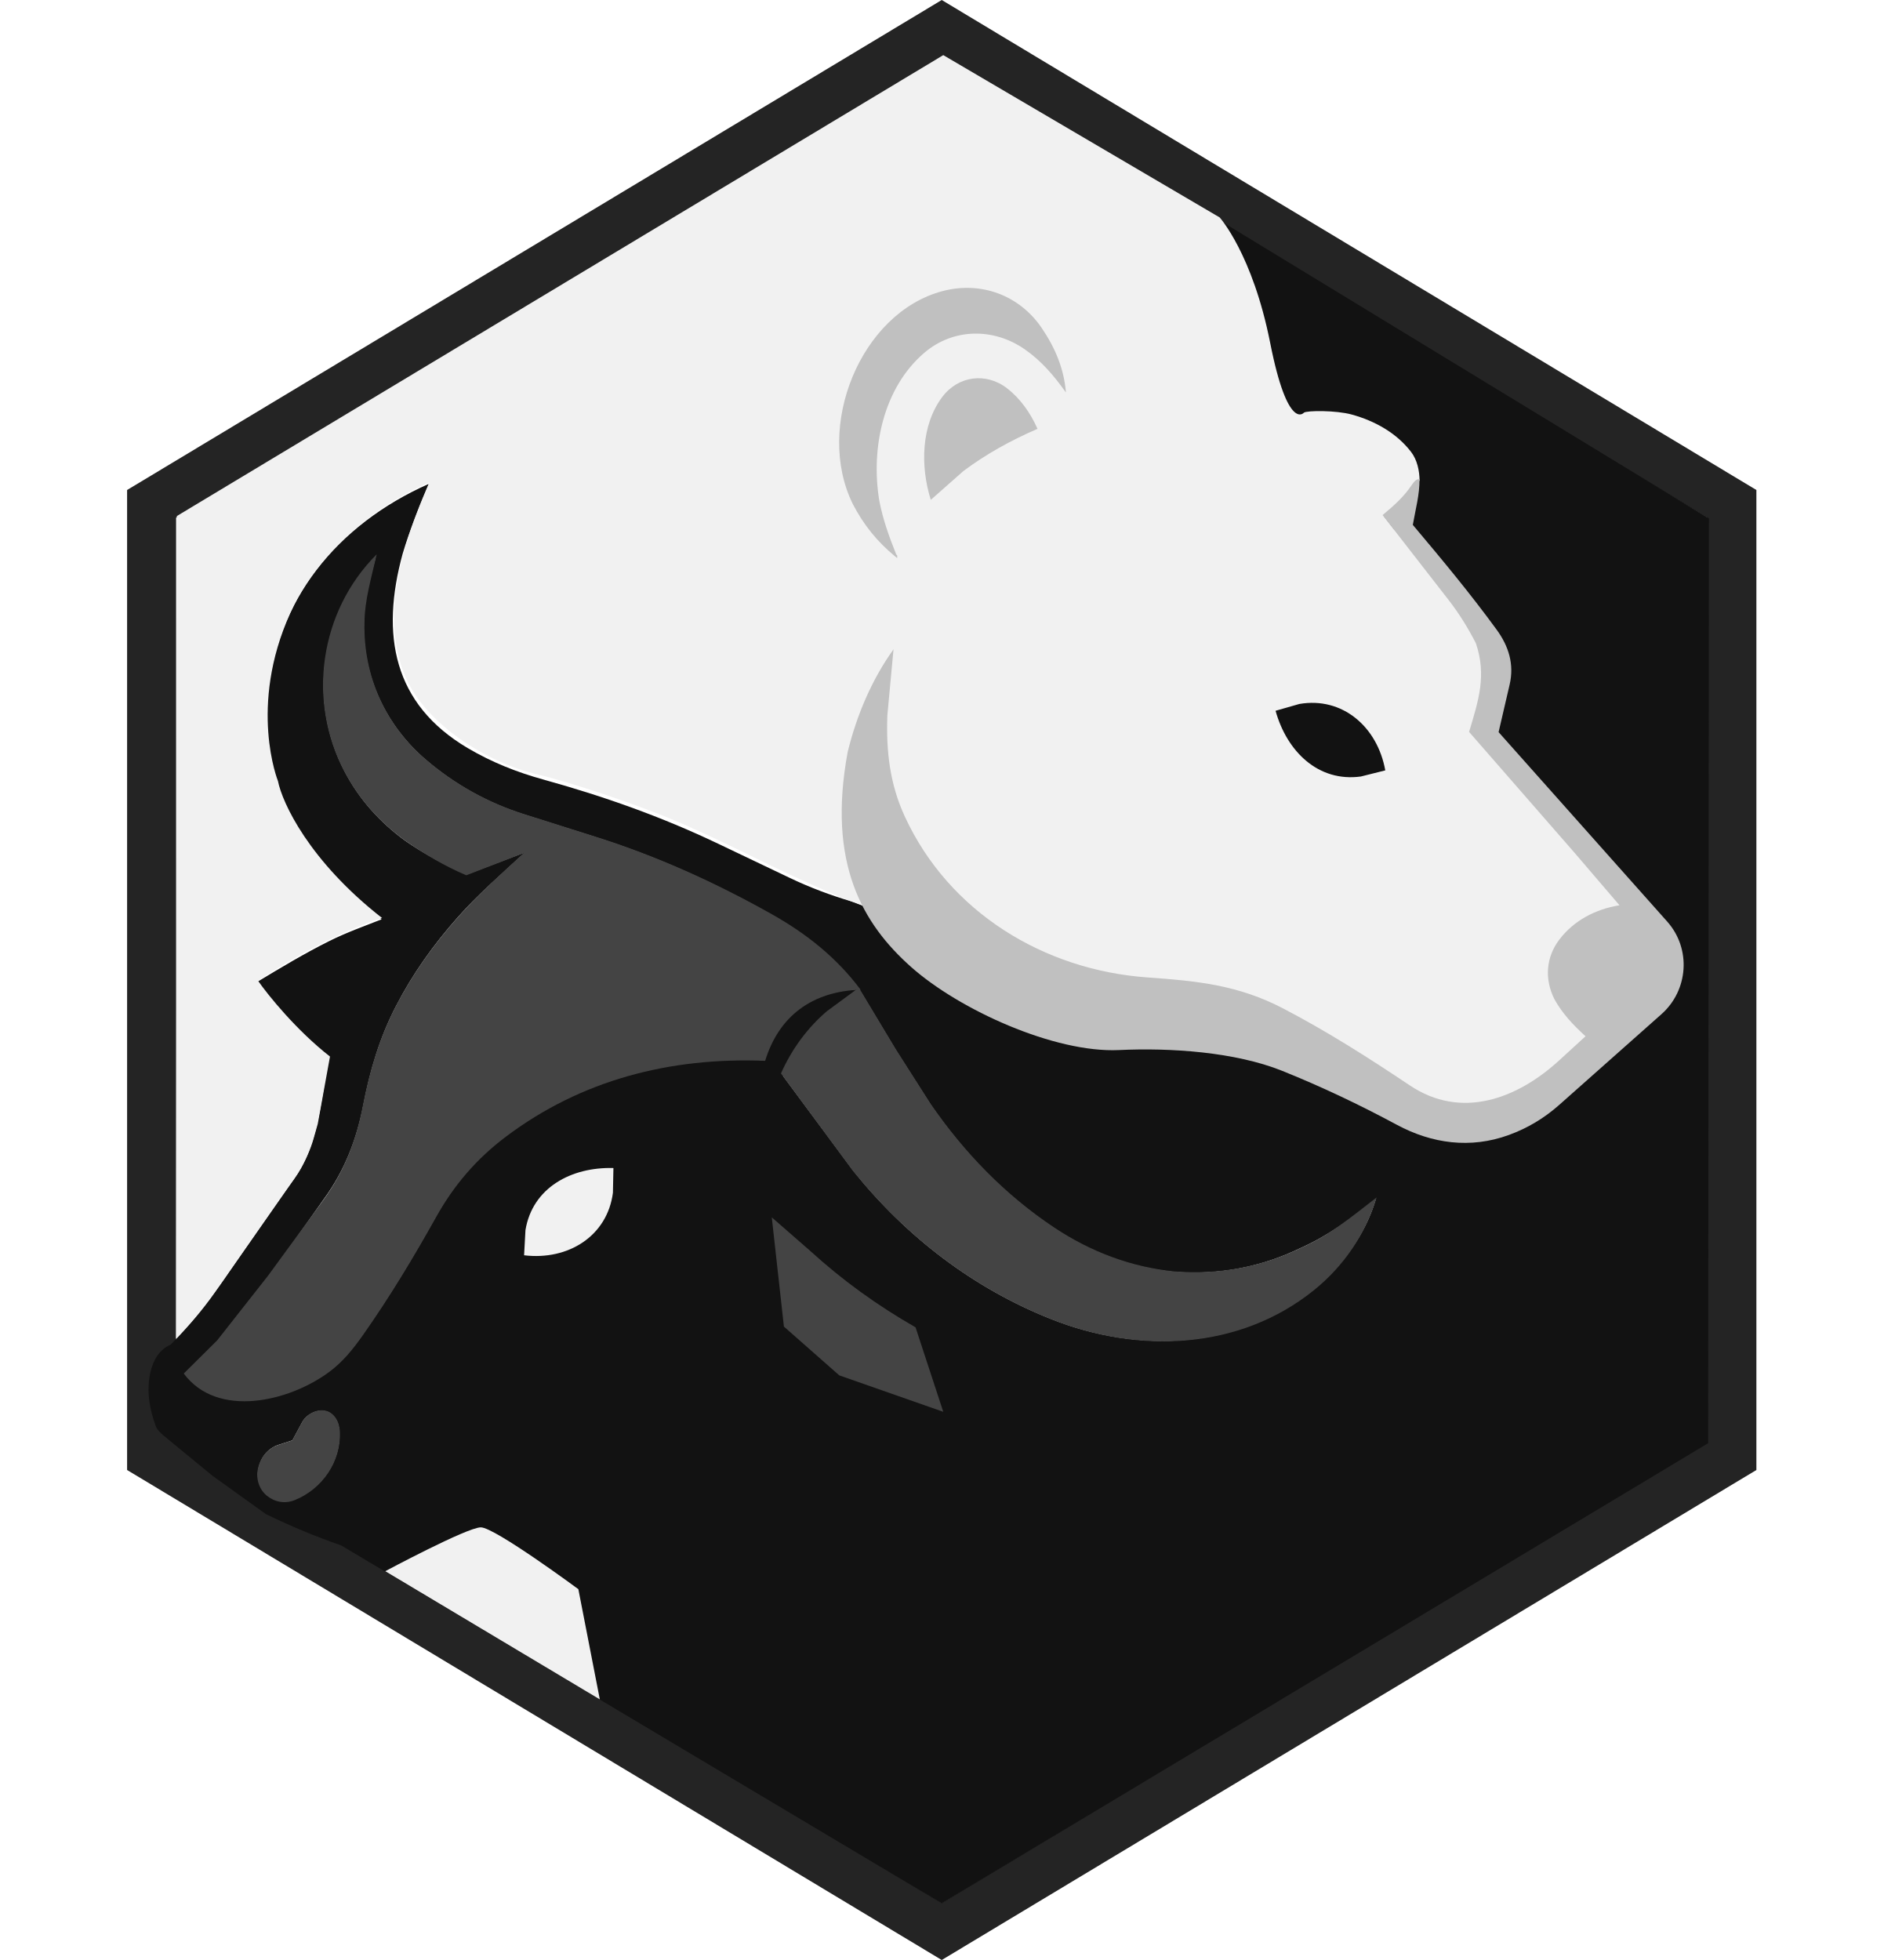
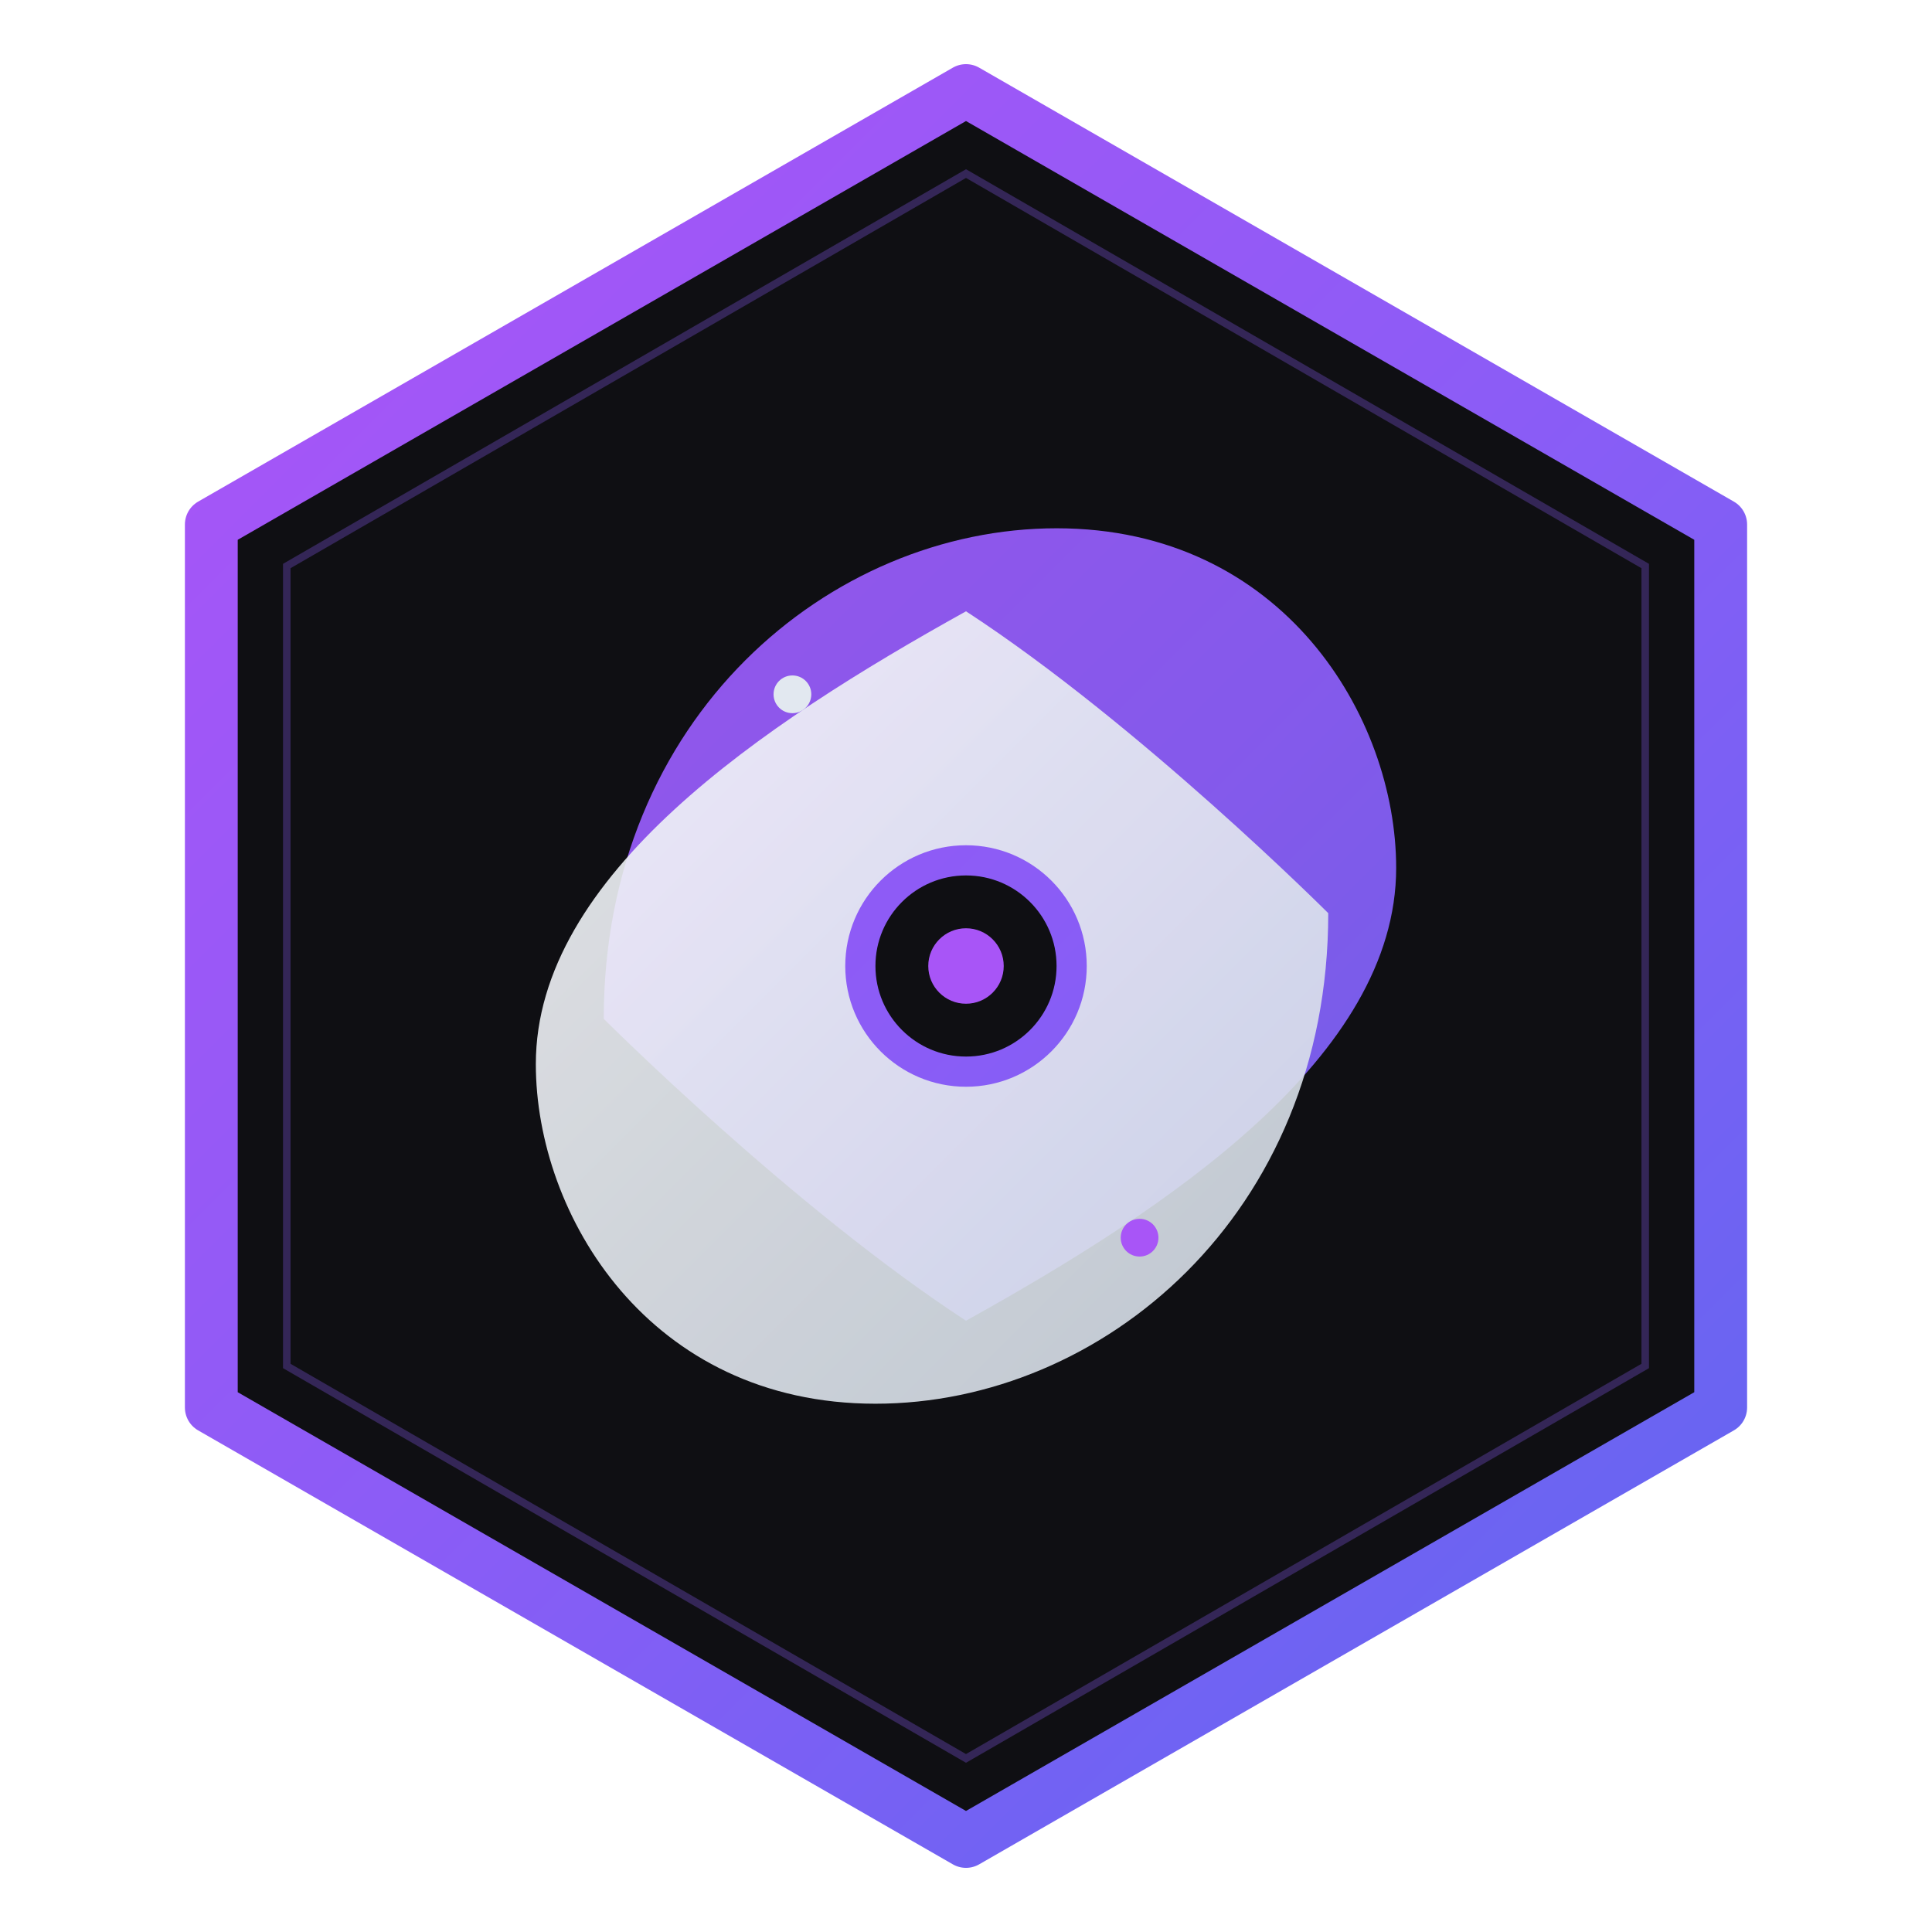
- <svg xmlns="http://www.w3.org/2000/svg" width="1230" height="1280" viewBox="0 0 1230 1280" fill="none">
-   <path d="M1131 329.047V950.952L615 1261.33L99 950.952V329.047L615 18.671L1131 329.047Z" stroke="#242424" stroke-width="32" />
-   <path d="M101.855 931.72C97.575 920.28 95.484 908.1 98.254 895.96C100.195 888.09 104.005 881.37 111.475 878.11C122.265 867.07 131.925 856.04 140.805 843.32L192.555 769.24C203.185 754.02 207.195 735.99 210.205 717.98L214.755 690.71C196.565 676.6 181.425 659.83 167.915 641.27C183.945 631.61 198.835 622.66 214.965 614.6C226.245 608.97 237.655 604.94 249.195 600.38C236.175 589.42 224.795 579.72 214.285 567.88C186.065 537.8 171.695 498.51 174.645 457.25C179.265 392.42 220.345 342.47 279.955 316.02C273.485 332.09 267.545 346.08 262.955 361.64C248.455 414.57 256.685 459.81 305.555 488.61C321.155 497.8 337.345 504.25 355.005 509.14C394.455 520.06 432.095 533.4 469.065 551.04L515.835 573.36C529.085 579.68 542.355 584.63 555.915 588.64C595.155 600.27 621.99 664.68 664 662.7C697.64 661.11 755.17 657.11 786 669.5C811.89 679.9 842.95 679.13 867.5 692.33C890.44 704.66 926.09 741.04 951 732C963.29 727.54 1022.6 701.11 1032.5 692.33L1085 614.6C1102.5 599.07 1008.42 531.89 992.5 514L971 475V417L922 359.5C925.08 346.26 892.91 341.85 885 331C867.74 307.33 811.11 258.19 792 235.5C793.82 225.13 756.09 194.98 756 185C755.94 178.56 795 143 795 143L1116 338.5L1115.5 942.5L615 1243L222.865 1009.28C205.605 1003.25 189.815 996.71 173.535 988.73L138.595 963.65L106.745 937.43C104.935 935.94 102.545 933.52 101.875 931.73L101.855 931.72ZM237.085 871.09C254.915 845.77 270.145 820.33 285.045 793.7C296.625 773.02 311.235 755.99 330.215 741.69C379.115 704.84 436.845 689.87 498.725 692.33C507.705 663.13 529.305 647.12 560.745 646.06C545.125 625.11 525.415 609.56 503.045 596.97C466.495 576.4 428.715 559.28 388.705 546.62L342.255 531.92C318.385 524.37 297.015 512.42 278.025 496.16C251.855 473.75 236.825 441.55 237.615 407.03C237.825 392.17 241.155 379.16 245.325 364.04C208.665 401.59 201.145 458.18 225.165 503.95C234.665 522.05 247.895 536.74 264.335 548.85C277.265 557.83 290.555 564.95 304.885 571.04L343.085 556.53C327.435 570.98 312.505 583.7 298.705 599.31C282.905 617.18 269.515 635.94 258.555 657.16C247.885 677.81 241.625 699.1 237.215 721.9C232.875 744.36 224.925 764.65 211.465 783.09L176.5 832.5L144 875.5L122.5 897C144.32 926.42 189.585 914.06 215.765 894.41C224.285 888.01 230.675 880.17 237.075 871.08L237.085 871.09ZM898.375 783.44C881.865 796.17 867.215 807.07 849.435 815C823.225 827.75 795.495 832.8 766.205 830.56C738.255 827.69 712.215 817.91 688.705 802.35C656.585 781.09 630.025 753.68 608.195 722.07L585.545 686.62L561.935 647.42L541.095 662.7C528.275 673.74 518.445 687.17 511.455 702.77L557.425 764.81C591.765 807.58 635.525 841.19 686.625 861.46C743.335 883.96 808.775 881.35 856.945 842.54C875.945 827.23 891.135 807.37 898.385 783.45L898.375 783.44ZM614.575 920.51L596.855 866.63C572.195 852.53 550.125 836.62 529.455 817.81L504.925 796.44L512.685 866.13L548.085 897.26L614.575 920.51ZM168.785 958.83C167.225 965.89 169.995 972.55 174.605 976.25C179.675 980.31 186.205 981.56 192.565 979.01C210.325 971.88 222.515 954.26 221.685 935C221.415 928.69 218.015 922.48 211.865 921.43C206.275 920.48 199.955 923.95 197.325 928.84L190.975 940.62L181.975 943.54C175.135 945.76 170.425 951.43 168.795 958.81L168.785 958.83Z" fill="#121212" />
-   <path d="M236.733 872.287C230.302 881.415 223.88 889.288 215.318 895.715C189.009 915.438 141.938 926.544 120 897L141.797 875.38L174.95 833.224L210.997 783.927C224.533 765.42 232.512 745.035 236.874 722.48C241.306 699.585 247.596 678.215 258.319 657.468C269.333 636.149 282.789 617.31 298.667 599.375C312.535 583.7 326.273 571.628 342 557.117L304.5 571.617C290.099 565.502 277.111 557.721 264.128 548.703C247.606 536.543 234.311 521.791 224.764 503.615C200.616 457.653 208.5 399.5 246 362C242.5 377.5 238.211 391.578 238 406.5C237.216 441.165 251.596 473.288 277.885 495.792C296.969 512.12 318.434 524.121 342.432 531.702L389.111 546.464C429.309 559.177 467.285 576.369 504.015 597.026C526.496 609.669 546.303 625.284 562 646.322C530.405 647.396 508.688 663.463 499.674 692.786C437.489 690.316 379.474 705.349 330.333 742.354C311.259 756.714 296.567 773.815 284.94 794.582C269.966 821.324 254.651 846.871 236.743 872.297L236.733 872.287Z" fill="#444444" />
-   <path d="M899 782C891.692 806.204 877.382 826.946 858.231 842.438C809.679 881.709 743.71 884.35 686.56 861.583C635.054 841.072 590.957 807.063 556.335 763.785L510 701.008C517.035 685.222 526.953 671.633 539.875 660.462L560.881 645L584.678 684.666L607.508 720.537C629.511 752.522 656.281 780.268 688.656 801.771C712.363 817.516 738.599 827.412 766.771 830.316C796.294 832.582 824.072 827.401 850.5 814.5C868.421 806.476 882.359 794.881 899 782Z" fill="#444444" />
-   <path d="M616 922L548.085 898.201L511.926 866.336L504 795L529.056 816.875C550.179 836.129 572.722 852.404 597.9 866.848L616 922Z" fill="#444444" />
-   <path d="M168.453 959.134C170.102 951.637 174.867 945.877 181.786 943.621L190.891 940.655L197.315 928.687C199.986 923.72 206.37 920.194 212.025 921.16C218.257 922.216 221.686 928.525 221.96 934.945C222.799 954.512 210.467 972.412 192.5 979.655C186.066 982.246 179.459 980.976 174.33 976.852C169.667 973.103 166.864 966.327 168.442 959.154L168.453 959.134Z" fill="#444444" />
-   <path d="M888.71 506.102C860.84 509.922 840.37 489.692 833 463.182L848.54 458.732C876.52 453.902 899.48 473.482 904.65 502.112L888.71 506.102Z" fill="#121212" />
-   <path fill-rule="evenodd" clip-rule="evenodd" d="M882.68 270.7C872.61 267.92 853.5 268 851.5 269.5C851.5 269.5 841 282.14 829.5 224C818 165.86 796.5 142 796.5 142L616 36L115.5 337L115 874C129.4 859.2 143.667 839.5 149 831.5L171.5 799C175.5 793.167 185.2 779.2 192 770C198.8 760.8 203.167 749.167 204.5 744.5L207.5 734L215.5 690C193.5 672.8 175 649.833 168.5 640.5C205.7 615.7 238 602.833 249.5 599.5C201.9 562.3 184.333 524.333 181.5 510C181.5 510 162 461.5 189.5 400.5C217 339.5 280.5 315 280.5 315C255.5 370.5 251.5 411.5 265 442.5C278.5 473.5 318.5 498 350 505.5C375.2 511.5 411.167 524.333 426 530C432.667 532.333 454.9 541.4 490.5 559C526.1 576.6 557 589.667 564 591.5C552.4 553.5 550.167 506.333 554.5 490C560.22 466.77 568.67 444.29 583 424.5L578.13 467.35C577.24 490.85 580.87 513.53 590.8 534.95C619.68 597.27 682.84 634.53 750.51 639.31C782.83 641.59 809.68 644.22 839.17 659.64C868 674.71 894.79 691.77 921.73 709.82C955.05 732.15 991.42 718.96 1019.28 693.45L1036.44 677.74C1028.39 670.39 1021.43 663 1016.21 653.64C1009.61 640.62 1010.47 626.17 1019.46 614.45C1028.91 602.12 1042.82 594.75 1058.62 592.17L1029.94 558.66L960.42 478.97C966.66 458.13 971.98 442.06 964.84 421C959.57 410.8 954.01 401.77 946.95 392.69L903.93 337.35C911.49 331.04 917.83 325.38 922.8 317.95C924.06 316.06 925.38 314.33 927.05 313.95C926.99 307.51 925.53 300.34 921.44 295.05C911.84 282.62 897.73 274.84 882.68 270.7Z" fill="#F1F1F1" />
-   <path d="M888.71 507.102C860.84 510.922 840.37 490.692 833 464.182L848.54 459.732C876.52 454.902 899.48 474.482 904.65 503.112L888.71 507.102Z" fill="#121212" />
-   <path d="M927 312.973C927.09 322.953 924.457 332.403 922.627 342.773C941.737 365.453 960.107 387.543 977.377 411.213C985.287 422.063 988.937 433.863 985.857 447.103L978.647 478.123L1088.72 601.793C1104.64 619.683 1102.52 646.773 1085.02 662.303L1018.32 721.493C1008.43 730.273 997.497 736.803 985.207 741.263C960.297 750.303 935.167 746.903 912.227 734.573C887.677 721.373 863.277 709.763 837.397 699.353C806.577 686.963 764.377 684.163 730.727 685.753C688.717 687.733 626.501 659.5 595.001 631.5C563.501 603.5 540 564 553.617 490.883C559.337 467.643 569.17 443.79 583.5 424L579.5 467C578.61 490.5 581.07 512.09 591 533.5C619.88 595.82 681.797 633.543 749.467 638.333C781.787 640.613 808.627 643.243 838.127 658.663C866.957 673.733 893.747 690.793 920.687 708.843C954.007 731.173 990.387 717.983 1018.24 692.473L1035.4 676.763C1027.35 669.413 1020.39 662.023 1015.17 652.663C1008.57 639.653 1009.44 625.193 1018.42 613.473C1027.87 601.143 1041.78 593.783 1057.58 591.193L1028.9 557.683L959.377 477.993C965.617 457.153 970.937 441.083 963.797 420.023C958.527 409.823 952.967 400.793 945.907 391.713L902.887 336.373C910.447 330.073 916.797 324.403 921.757 316.973C923.017 315.093 924.337 313.353 926.007 312.973H927Z" fill="#C0C0C0" />
-   <path d="M629.06 307.683L607.85 326.433C600.93 304.453 601.51 277.583 615.38 259.183C625.78 245.383 644.03 242.983 657.74 253.653C666.43 260.413 672.84 269.573 677.55 280.043C660.02 287.673 644.15 296.413 629.06 307.673V307.683Z" fill="#C0C0C0" />
-   <path d="M584.57 363.382C573.17 354.052 563.93 342.792 556.96 329.232C531.93 278.682 561.88 204.462 615.32 190.162C640.51 183.422 665.65 192.722 680.21 214.092C688.84 226.752 694.79 240.402 696.1 256.302C688.23 245.302 680.1 235.682 669.21 228.122C648.85 213.972 622.58 214.222 603.64 230.372C576.95 253.142 568.5 292.572 574.22 326.952C576.57 339.242 580.61 350.452 585.25 362.022L585.95 362.832L585.87 364.482L584.57 363.382Z" fill="#C0C0C0" />
-   <path d="M313.95 997.456C304.916 997.537 251.591 1026.09 251.591 1026.09L391.71 1109.81L377.691 1037.83C377.691 1037.83 322.983 997.374 313.95 997.456Z" fill="#F1F1F1" />
-   <path d="M343.147 803.367C347.72 775.611 373.089 762.021 400.594 762.801L400.26 778.962C396.62 807.122 371.137 823.282 342.256 819.775L343.147 803.367Z" fill="#F1F1F1" />
+ <svg xmlns="http://www.w3.org/2000/svg" width="512" height="512" viewBox="0 0 512 512" fill="none">
+   <defs>
+     <linearGradient id="karmaVioletGrad" x1="64" y1="64" x2="448" y2="448" gradientUnits="userSpaceOnUse">
+       <stop offset="0%" stop-color="#a855f7" />
+       <stop offset="50%" stop-color="#8b5cf6" />
+       <stop offset="100%" stop-color="#6366f1" />
+     </linearGradient>
+     <linearGradient id="karmaSilverGrad" x1="120" y1="120" x2="392" y2="392" gradientUnits="userSpaceOnUse">
+       <stop offset="0%" stop-color="#ffffff" />
+       <stop offset="100%" stop-color="#cbd5e1" />
+     </linearGradient>
+     <filter id="karmaGlow" x="-20%" y="-20%" width="140%" height="140%" filterUnits="userSpaceOnUse">
+       <feGaussianBlur stdDeviation="12" result="blur" />
+       <feComposite in="SourceGraphic" in2="blur" operator="over" />
+     </filter>
+   </defs>
+   <polygon points="256,24 456,139 456,373 256,488 56,373 56,139" fill="#0f0f13" stroke="url(#karmaVioletGrad)" stroke-width="14" stroke-linejoin="round" />
+   <polygon points="256,46 436,150 436,362 256,466 76,362 76,150" fill="none" stroke="#8b5cf6" stroke-width="2" stroke-opacity="0.3" />
+   <path d="M160 270 C160 190, 220 140, 280 140 C340 140, 370 190, 370 230 C370 280, 310 320, 256 350 C210 320, 160 270, 160 270 Z" fill="url(#karmaVioletGrad)" opacity="0.95" />
+   <path d="M352 242 C352 322, 292 372, 232 372 C172 372, 142 322, 142 282 C142 232, 202 192, 256 162 C302 192, 352 242, 352 242 Z" fill="url(#karmaSilverGrad)" opacity="0.9" />
+   <circle cx="256" cy="256" r="28" fill="#0f0f13" stroke="url(#karmaVioletGrad)" stroke-width="8" />
+   <circle cx="256" cy="256" r="10" fill="#a855f7" />
+   <circle cx="210" cy="184" r="5" fill="#e2e8f0" />
+   <circle cx="302" cy="328" r="5" fill="#a855f7" />
</svg>
